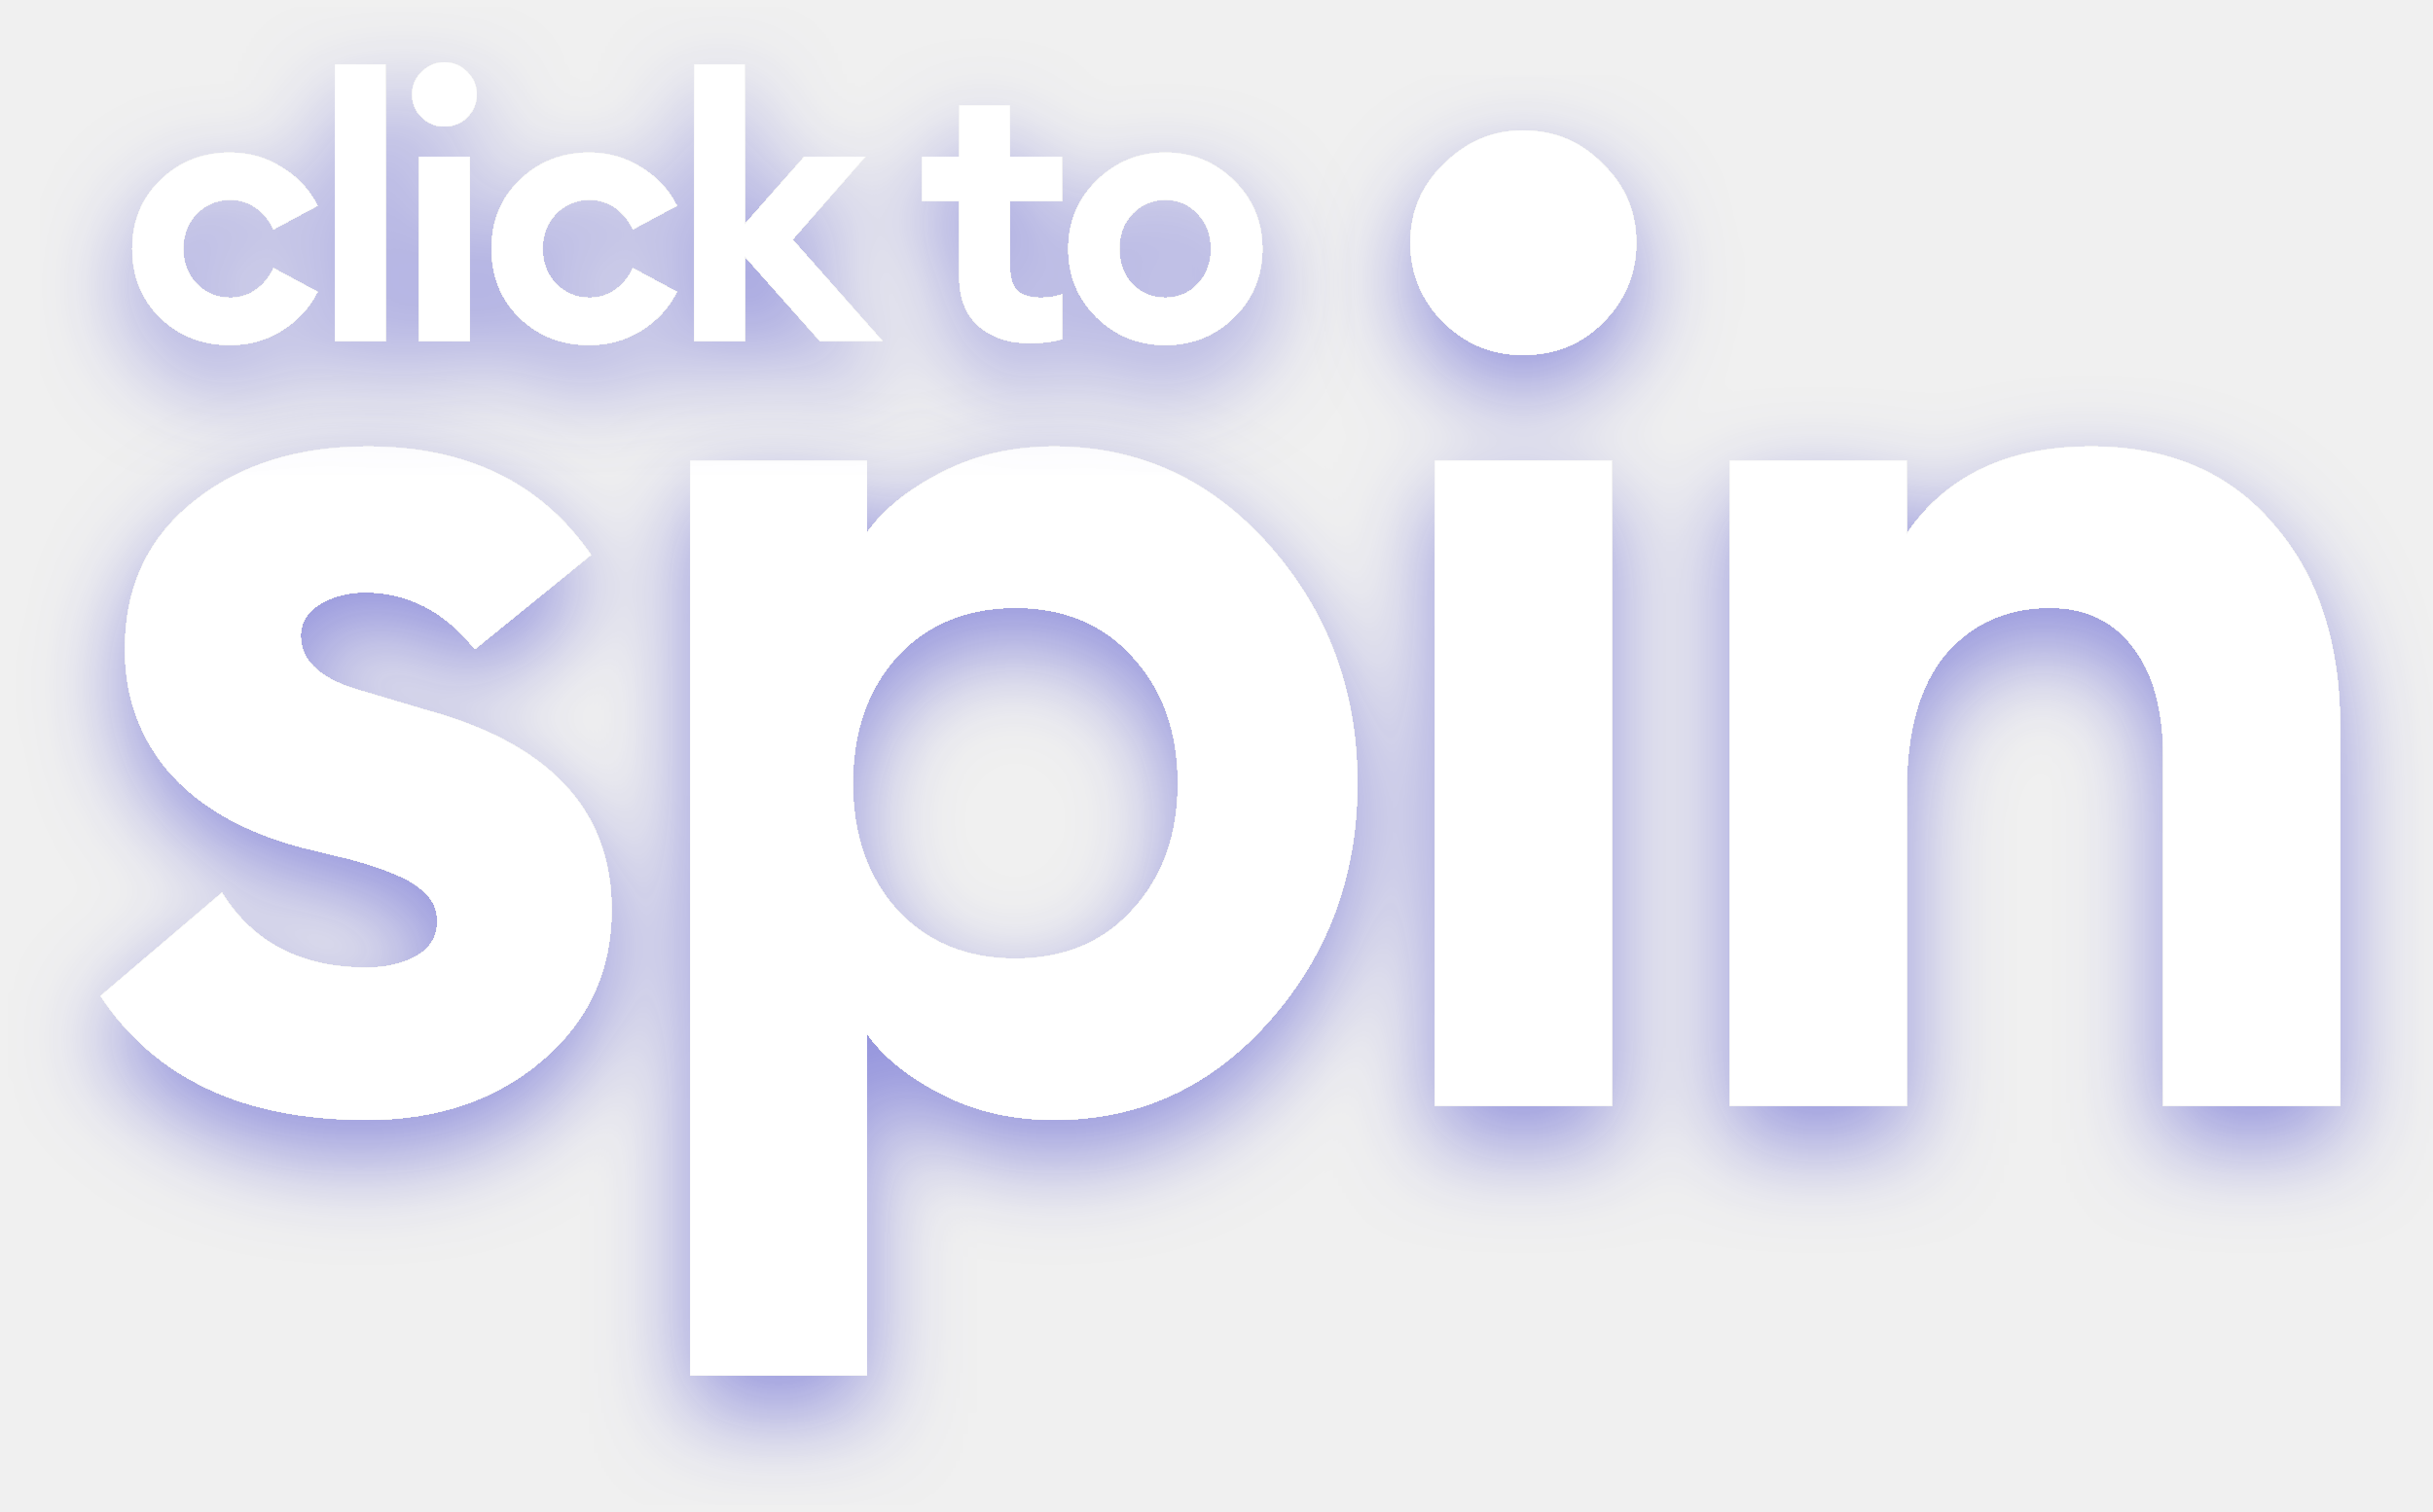
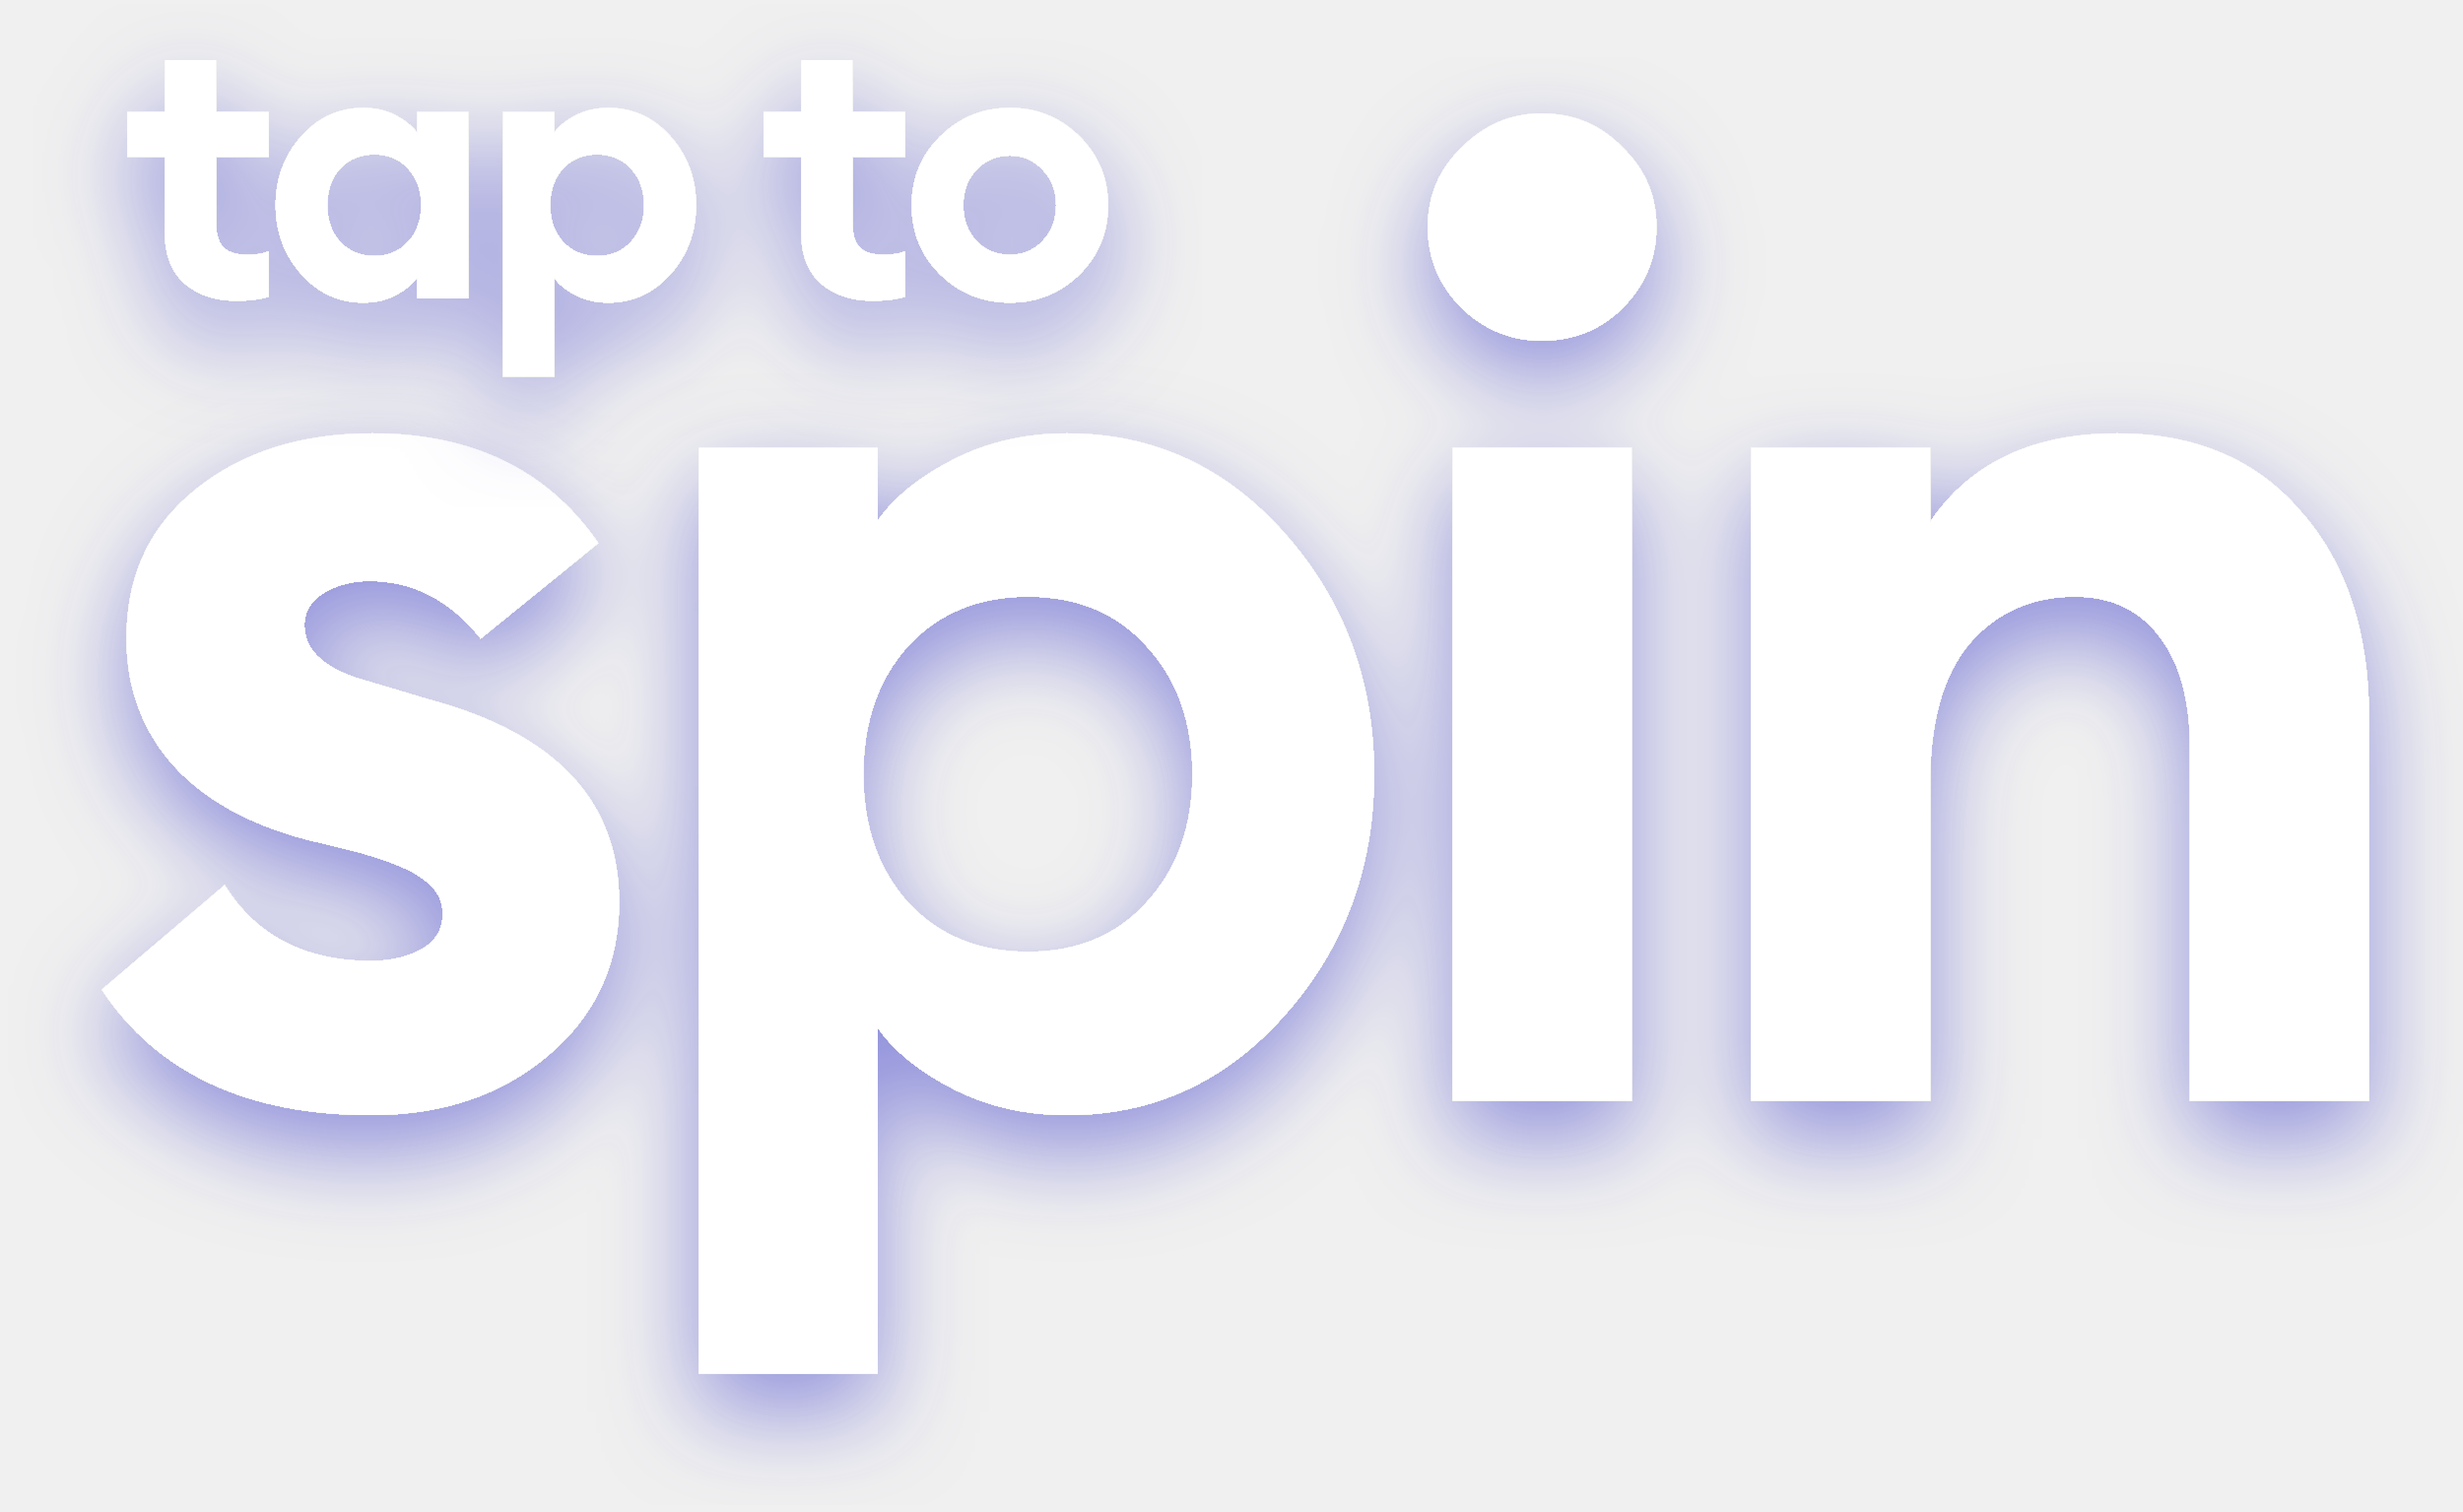
- <svg xmlns="http://www.w3.org/2000/svg" width="264" height="164" viewBox="0 0 264 164" fill="none">
+ <svg xmlns="http://www.w3.org/2000/svg" width="264" height="162" viewBox="0 0 264 162" fill="none">
  <g filter="url(#filter0_d_0_1)">
-     <path d="M39.76 121.54C26.507 121.54 16.893 117.06 10.92 108.1L24.08 96.9C27.44 102.313 32.667 105.02 39.76 105.02C41.907 105.02 43.727 104.6 45.22 103.76C46.713 102.92 47.46 101.66 47.46 99.98C47.46 98.487 46.807 97.273 45.5 96.34C44.287 95.313 41.813 94.287 38.08 93.26L32.9 92C26.46 90.32 21.56 87.52 18.2 83.6C14.933 79.68 13.393 75.013 13.58 69.6C13.767 63.253 16.287 58.167 21.14 54.34C26.087 50.42 32.34 48.46 39.9 48.46C50.633 48.46 58.707 52.38 64.12 60.22L51.52 70.44C48.253 66.333 44.287 64.28 39.62 64.28C37.753 64.28 36.12 64.7 34.72 65.54C33.32 66.38 32.62 67.547 32.62 69.04C32.62 71.84 34.907 73.847 39.48 75.06L46.06 77.02C59.593 80.66 66.36 87.893 66.36 98.72C66.36 105.347 63.84 110.807 58.8 115.1C53.76 119.393 47.413 121.54 39.76 121.54ZM94.078 149.26H74.898V50H94.078V57.84C95.851 55.32 98.558 53.127 102.198 51.26C105.838 49.393 109.898 48.46 114.378 48.46C123.618 48.46 131.411 52.053 137.758 59.24C144.105 66.427 147.278 75.013 147.278 85C147.278 94.987 144.105 103.573 137.758 110.76C131.411 117.947 123.618 121.54 114.378 121.54C109.898 121.54 105.838 120.607 102.198 118.74C98.558 116.873 95.851 114.68 94.078 112.16V149.26ZM97.298 98.72C100.565 102.267 104.858 104.04 110.178 104.04C115.498 104.04 119.745 102.267 122.918 98.72C126.185 95.173 127.818 90.6 127.818 85C127.818 79.4 126.185 74.827 122.918 71.28C119.745 67.733 115.498 65.96 110.178 65.96C104.858 65.96 100.565 67.733 97.298 71.28C94.124 74.827 92.538 79.4 92.538 85C92.538 90.6 94.124 95.173 97.298 98.72ZM165.224 38.52C161.957 38.52 159.111 37.353 156.684 35.02C154.257 32.593 153.044 29.7 153.044 26.34C153.044 22.98 154.257 20.133 156.684 17.8C159.111 15.373 161.957 14.16 165.224 14.16C168.677 14.16 171.571 15.373 173.904 17.8C176.331 20.133 177.544 22.98 177.544 26.34C177.544 29.7 176.331 32.593 173.904 35.02C171.571 37.353 168.677 38.52 165.224 38.52ZM155.704 120V50H174.884V120H155.704ZM187.702 120V50H206.882V57.98C211.175 51.633 217.848 48.46 226.902 48.46C235.302 48.46 241.882 51.26 246.642 56.86C251.495 62.367 253.922 69.74 253.922 78.98V120H234.742V82.2C234.742 77.067 233.668 73.1 231.522 70.3C229.375 67.407 226.342 65.96 222.422 65.96C217.755 65.96 213.975 67.64 211.082 71C208.282 74.36 206.882 79.307 206.882 85.84V120H187.702Z" fill="white" />
+     <path d="M39.76 119.54C26.507 119.54 16.893 115.06 10.92 106.1L24.08 94.9C27.44 100.313 32.667 103.02 39.76 103.02C41.907 103.02 43.727 102.6 45.22 101.76C46.713 100.92 47.46 99.66 47.46 97.98C47.46 96.487 46.807 95.273 45.5 94.34C44.287 93.313 41.813 92.287 38.08 91.26L32.9 90C26.46 88.32 21.56 85.52 18.2 81.6C14.933 77.68 13.393 73.013 13.58 67.6C13.767 61.253 16.287 56.167 21.14 52.34C26.087 48.42 32.34 46.46 39.9 46.46C50.633 46.46 58.707 50.38 64.12 58.22L51.52 68.44C48.253 64.333 44.287 62.28 39.62 62.28C37.753 62.28 36.12 62.7 34.72 63.54C33.32 64.38 32.62 65.547 32.62 67.04C32.62 69.84 34.907 71.847 39.48 73.06L46.06 75.02C59.593 78.66 66.36 85.893 66.36 96.72C66.36 103.347 63.84 108.807 58.8 113.1C53.76 117.393 47.413 119.54 39.76 119.54ZM94.078 147.26H74.898V48H94.078V55.84C95.851 53.32 98.558 51.127 102.198 49.26C105.838 47.393 109.898 46.46 114.378 46.46C123.618 46.46 131.411 50.053 137.758 57.24C144.104 64.427 147.278 73.013 147.278 83C147.278 92.987 144.104 101.573 137.758 108.76C131.411 115.947 123.618 119.54 114.378 119.54C109.898 119.54 105.838 118.607 102.198 116.74C98.558 114.873 95.851 112.68 94.078 110.16V147.26ZM97.298 96.72C100.564 100.267 104.858 102.04 110.178 102.04C115.498 102.04 119.744 100.267 122.918 96.72C126.184 93.173 127.818 88.6 127.818 83C127.818 77.4 126.184 72.827 122.918 69.28C119.744 65.733 115.498 63.96 110.178 63.96C104.858 63.96 100.564 65.733 97.298 69.28C94.124 72.827 92.538 77.4 92.538 83C92.538 88.6 94.124 93.173 97.298 96.72ZM165.224 36.52C161.957 36.52 159.111 35.353 156.684 33.02C154.257 30.593 153.044 27.7 153.044 24.34C153.044 20.98 154.257 18.133 156.684 15.8C159.111 13.373 161.957 12.16 165.224 12.16C168.677 12.16 171.571 13.373 173.904 15.8C176.331 18.133 177.544 20.98 177.544 24.34C177.544 27.7 176.331 30.593 173.904 33.02C171.571 35.353 168.677 36.52 165.224 36.52ZM155.704 118V48H174.884V118H155.704ZM187.702 118V48H206.882V55.98C211.175 49.633 217.848 46.46 226.902 46.46C235.302 46.46 241.882 49.26 246.642 54.86C251.495 60.367 253.922 67.74 253.922 76.98V118H234.742V80.2C234.742 75.067 233.668 71.1 231.522 68.3C229.375 65.407 226.342 63.96 222.422 63.96C217.755 63.96 213.975 65.64 211.082 69C208.282 72.36 206.882 77.307 206.882 83.84V118H187.702Z" fill="white" />
  </g>
  <g filter="url(#filter1_d_0_1)">
-     <path d="M24.96 37.44C21.974 37.44 19.453 36.453 17.4 34.48C15.373 32.48 14.36 29.987 14.36 27C14.36 24.013 15.373 21.533 17.4 19.56C19.453 17.56 21.974 16.56 24.96 16.56C27.014 16.56 28.88 17.093 30.56 18.16C32.267 19.2 33.56 20.587 34.44 22.32L29.68 24.88C29.253 23.92 28.627 23.147 27.8 22.56C27 21.973 26.053 21.68 24.96 21.68C23.52 21.68 22.307 22.187 21.32 23.2C20.36 24.213 19.88 25.48 19.88 27C19.88 28.52 20.36 29.787 21.32 30.8C22.307 31.813 23.52 32.32 24.96 32.32C26.053 32.32 27 32.027 27.8 31.44C28.627 30.853 29.253 30.08 29.68 29.12L34.44 31.68C33.56 33.413 32.267 34.813 30.56 35.88C28.88 36.92 27.014 37.44 24.96 37.44ZM36.345 37V7H41.825V37H36.345ZM48.207 13.72C47.274 13.72 46.46 13.387 45.767 12.72C45.074 12.027 44.727 11.2 44.727 10.24C44.727 9.28 45.074 8.467 45.767 7.8C46.46 7.107 47.274 6.76 48.207 6.76C49.194 6.76 50.02 7.107 50.687 7.8C51.38 8.467 51.727 9.28 51.727 10.24C51.727 11.2 51.38 12.027 50.687 12.72C50.02 13.387 49.194 13.72 48.207 13.72ZM45.487 37V17H50.967V37H45.487ZM63.949 37.44C60.962 37.44 58.443 36.453 56.389 34.48C54.362 32.48 53.349 29.987 53.349 27C53.349 24.013 54.362 21.533 56.389 19.56C58.443 17.56 60.962 16.56 63.949 16.56C66.002 16.56 67.869 17.093 69.549 18.16C71.256 19.2 72.549 20.587 73.429 22.32L68.669 24.88C68.243 23.92 67.616 23.147 66.789 22.56C65.989 21.973 65.043 21.68 63.949 21.68C62.509 21.68 61.296 22.187 60.309 23.2C59.349 24.213 58.869 25.48 58.869 27C58.869 28.52 59.349 29.787 60.309 30.8C61.296 31.813 62.509 32.32 63.949 32.32C65.043 32.32 65.989 32.027 66.789 31.44C67.616 30.853 68.243 30.08 68.669 29.12L73.429 31.68C72.549 33.413 71.256 34.813 69.549 35.88C67.869 36.92 66.002 37.44 63.949 37.44ZM88.974 37L80.814 27.8V37H75.334V7H80.814V24.36L87.294 17H93.894L85.974 26L95.734 37H88.974ZM111.736 37.24C109.496 37.24 107.656 36.627 106.216 35.4C104.802 34.147 104.096 32.347 104.096 30V21.8H100.056V17H104.096V11.44H109.576V17H115.216V21.8H109.576V28.92C109.576 30.147 109.842 31.027 110.376 31.56C110.909 32.067 111.776 32.32 112.976 32.32C113.829 32.32 114.576 32.2 115.216 31.96V36.8C114.256 37.093 113.096 37.24 111.736 37.24ZM133.893 34.44C131.839 36.44 129.359 37.44 126.453 37.44C123.546 37.44 121.066 36.44 119.013 34.44C116.959 32.413 115.933 29.933 115.933 27C115.933 24.093 116.959 21.627 119.013 19.6C121.066 17.573 123.546 16.56 126.453 16.56C129.359 16.56 131.839 17.573 133.893 19.6C135.946 21.627 136.973 24.093 136.973 27C136.973 29.933 135.946 32.413 133.893 34.44ZM126.453 32.32C127.866 32.32 129.039 31.827 129.973 30.84C130.933 29.827 131.413 28.547 131.413 27C131.413 25.453 130.933 24.187 129.973 23.2C129.039 22.187 127.866 21.68 126.453 21.68C125.013 21.68 123.813 22.187 122.853 23.2C121.919 24.187 121.453 25.453 121.453 27C121.453 28.547 121.919 29.827 122.853 30.84C123.813 31.827 125.013 32.32 126.453 32.32Z" fill="white" />
+     <path d="M25.32 32.24C23.08 32.24 21.24 31.627 19.8 30.4C18.387 29.147 17.68 27.347 17.68 25V16.8H13.64V12H17.68V6.44H23.16V12H28.8V16.8H23.16V23.92C23.16 25.147 23.427 26.027 23.96 26.56C24.493 27.067 25.36 27.32 26.56 27.32C27.413 27.32 28.16 27.2 28.8 26.96V31.8C27.84 32.093 26.68 32.24 25.32 32.24ZM38.957 32.44C36.317 32.44 34.09 31.413 32.277 29.36C30.464 27.307 29.557 24.853 29.557 22C29.557 19.147 30.464 16.693 32.277 14.64C34.09 12.587 36.317 11.56 38.957 11.56C40.237 11.56 41.384 11.827 42.397 12.36C43.41 12.893 44.184 13.52 44.717 14.24V12H50.197V32H44.717V29.76C44.184 30.48 43.41 31.107 42.397 31.64C41.384 32.173 40.237 32.44 38.957 32.44ZM36.437 25.92C37.37 26.933 38.597 27.44 40.117 27.44C41.637 27.44 42.85 26.933 43.757 25.92C44.69 24.907 45.157 23.6 45.157 22C45.157 20.4 44.69 19.093 43.757 18.08C42.85 17.067 41.637 16.56 40.117 16.56C38.597 16.56 37.37 17.067 36.437 18.08C35.53 19.093 35.077 20.4 35.077 22C35.077 23.6 35.53 24.907 36.437 25.92ZM59.404 40.36H53.925V12H59.404V14.24C59.911 13.52 60.684 12.893 61.724 12.36C62.764 11.827 63.925 11.56 65.204 11.56C67.844 11.56 70.071 12.587 71.885 14.64C73.698 16.693 74.605 19.147 74.605 22C74.605 24.853 73.698 27.307 71.885 29.36C70.071 31.413 67.844 32.44 65.204 32.44C63.925 32.44 62.764 32.173 61.724 31.64C60.684 31.107 59.911 30.48 59.404 29.76V40.36ZM60.325 25.92C61.258 26.933 62.484 27.44 64.004 27.44C65.525 27.44 66.738 26.933 67.644 25.92C68.578 24.907 69.044 23.6 69.044 22C69.044 20.4 68.578 19.093 67.644 18.08C66.738 17.067 65.525 16.56 64.004 16.56C62.484 16.56 61.258 17.067 60.325 18.08C59.418 19.093 58.965 20.4 58.965 22C58.965 23.6 59.418 24.907 60.325 25.92ZM93.529 32.24C91.29 32.24 89.449 31.627 88.009 30.4C86.596 29.147 85.889 27.347 85.889 25V16.8H81.849V12H85.889V6.44H91.37V12H97.01V16.8H91.37V23.92C91.37 25.147 91.636 26.027 92.169 26.56C92.703 27.067 93.569 27.32 94.769 27.32C95.623 27.32 96.37 27.2 97.01 26.96V31.8C96.049 32.093 94.889 32.24 93.529 32.24ZM115.686 29.44C113.633 31.44 111.153 32.44 108.246 32.44C105.34 32.44 102.86 31.44 100.806 29.44C98.753 27.413 97.726 24.933 97.726 22C97.726 19.093 98.753 16.627 100.806 14.6C102.86 12.573 105.34 11.56 108.246 11.56C111.153 11.56 113.633 12.573 115.686 14.6C117.74 16.627 118.766 19.093 118.766 22C118.766 24.933 117.74 27.413 115.686 29.44ZM108.246 27.32C109.66 27.32 110.833 26.827 111.766 25.84C112.726 24.827 113.206 23.547 113.206 22C113.206 20.453 112.726 19.187 111.766 18.2C110.833 17.187 109.66 16.68 108.246 16.68C106.806 16.68 105.606 17.187 104.646 18.2C103.713 19.187 103.246 20.453 103.246 22C103.246 23.547 103.713 24.827 104.646 25.84C105.606 26.827 106.806 27.32 108.246 27.32Z" fill="white" />
  </g>
  <defs>
-     <filter id="filter0_d_0_1" x="0.92" y="8.16" width="263.002" height="155.1" filterUnits="userSpaceOnUse" color-interpolation-filters="sRGB">
+     <filter id="filter0_d_0_1" x="0.92" y="6.16" width="263.002" height="155.1" filterUnits="userSpaceOnUse" color-interpolation-filters="sRGB">
      <feFlood flood-opacity="0" result="BackgroundImageFix" />
      <feColorMatrix in="SourceAlpha" type="matrix" values="0 0 0 0 0 0 0 0 0 0 0 0 0 0 0 0 0 0 127 0" result="hardAlpha" />
      <feOffset dy="4" />
      <feGaussianBlur stdDeviation="5" />
      <feComposite in2="hardAlpha" operator="out" />
      <feColorMatrix type="matrix" values="0 0 0 0 0.2 0 0 0 0 0.2 0 0 0 0 0.788 0 0 0 0.5 0" />
      <feBlend mode="normal" in2="BackgroundImageFix" result="effect1_dropShadow_0_1" />
      <feBlend mode="normal" in="SourceGraphic" in2="effect1_dropShadow_0_1" result="shape" />
    </filter>
-     <filter id="filter1_d_0_1" x="4.36" y="0.76" width="142.613" height="50.68" filterUnits="userSpaceOnUse" color-interpolation-filters="sRGB">
+     <filter id="filter1_d_0_1" x="3.64" y="0.44" width="125.126" height="53.92" filterUnits="userSpaceOnUse" color-interpolation-filters="sRGB">
      <feFlood flood-opacity="0" result="BackgroundImageFix" />
      <feColorMatrix in="SourceAlpha" type="matrix" values="0 0 0 0 0 0 0 0 0 0 0 0 0 0 0 0 0 0 127 0" result="hardAlpha" />
      <feOffset dy="4" />
      <feGaussianBlur stdDeviation="5" />
      <feComposite in2="hardAlpha" operator="out" />
      <feColorMatrix type="matrix" values="0 0 0 0 0.2 0 0 0 0 0.2 0 0 0 0 0.788 0 0 0 0.5 0" />
      <feBlend mode="normal" in2="BackgroundImageFix" result="effect1_dropShadow_0_1" />
      <feBlend mode="normal" in="SourceGraphic" in2="effect1_dropShadow_0_1" result="shape" />
    </filter>
  </defs>
</svg>
